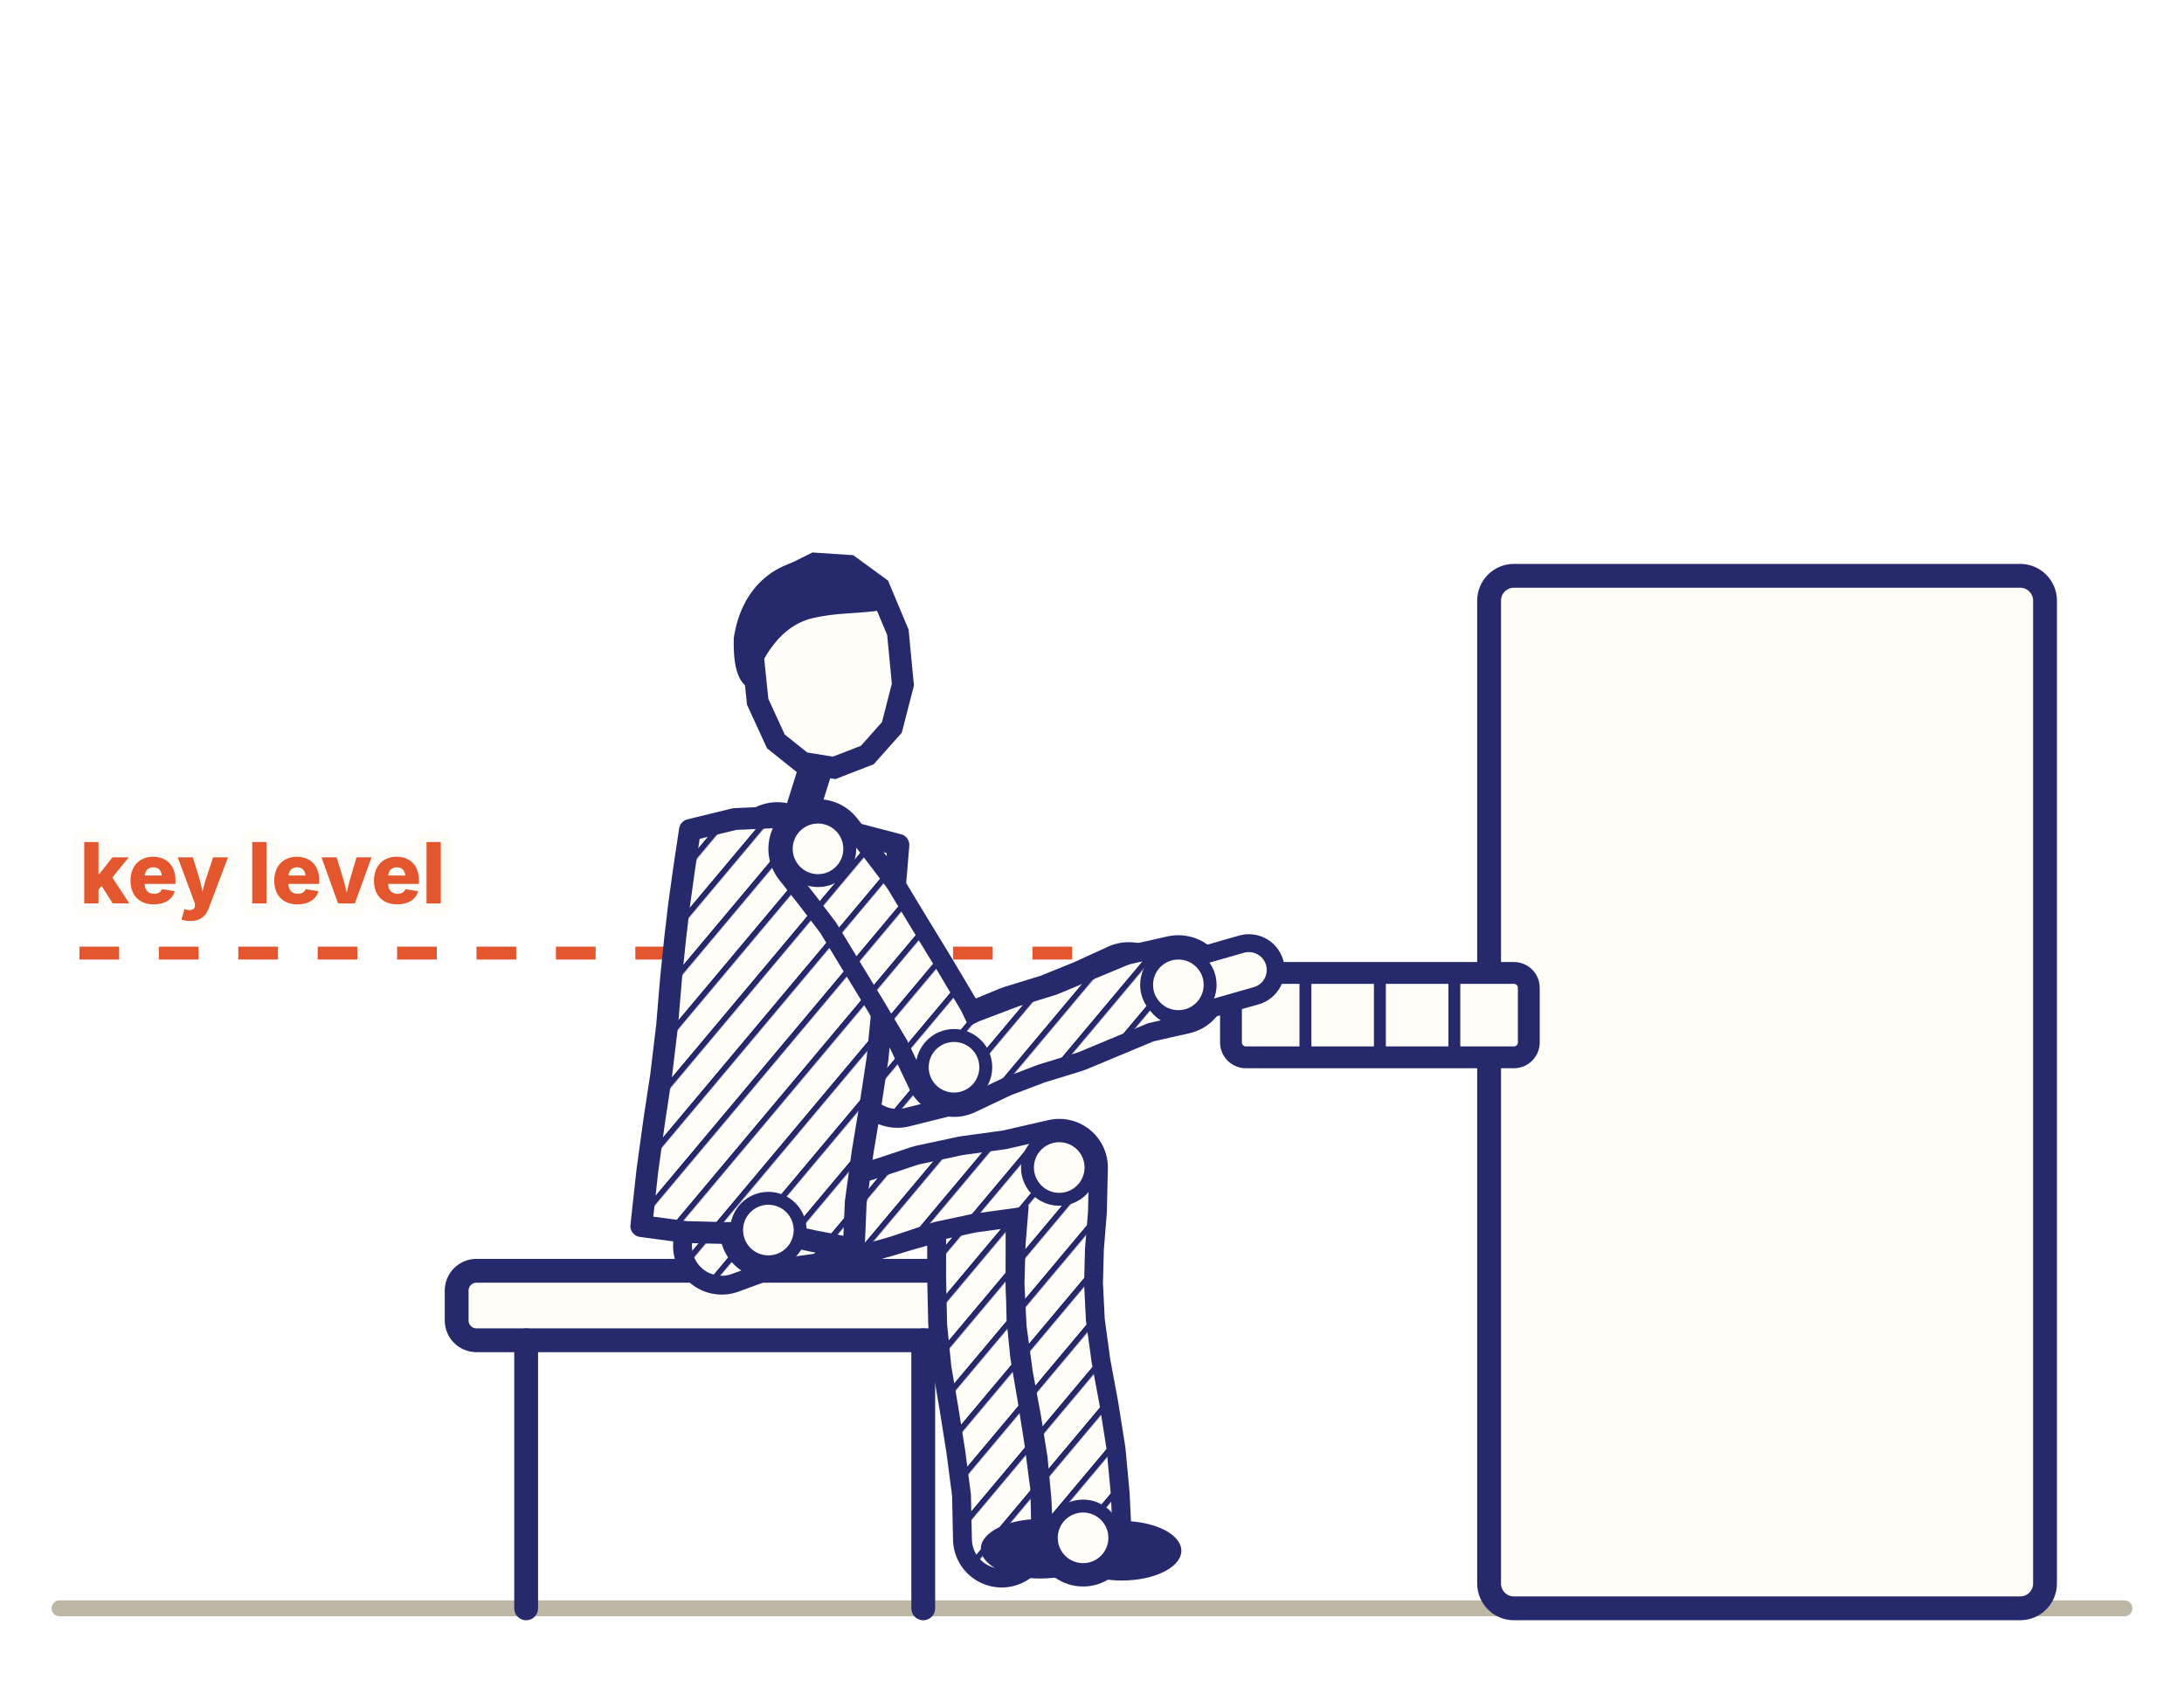
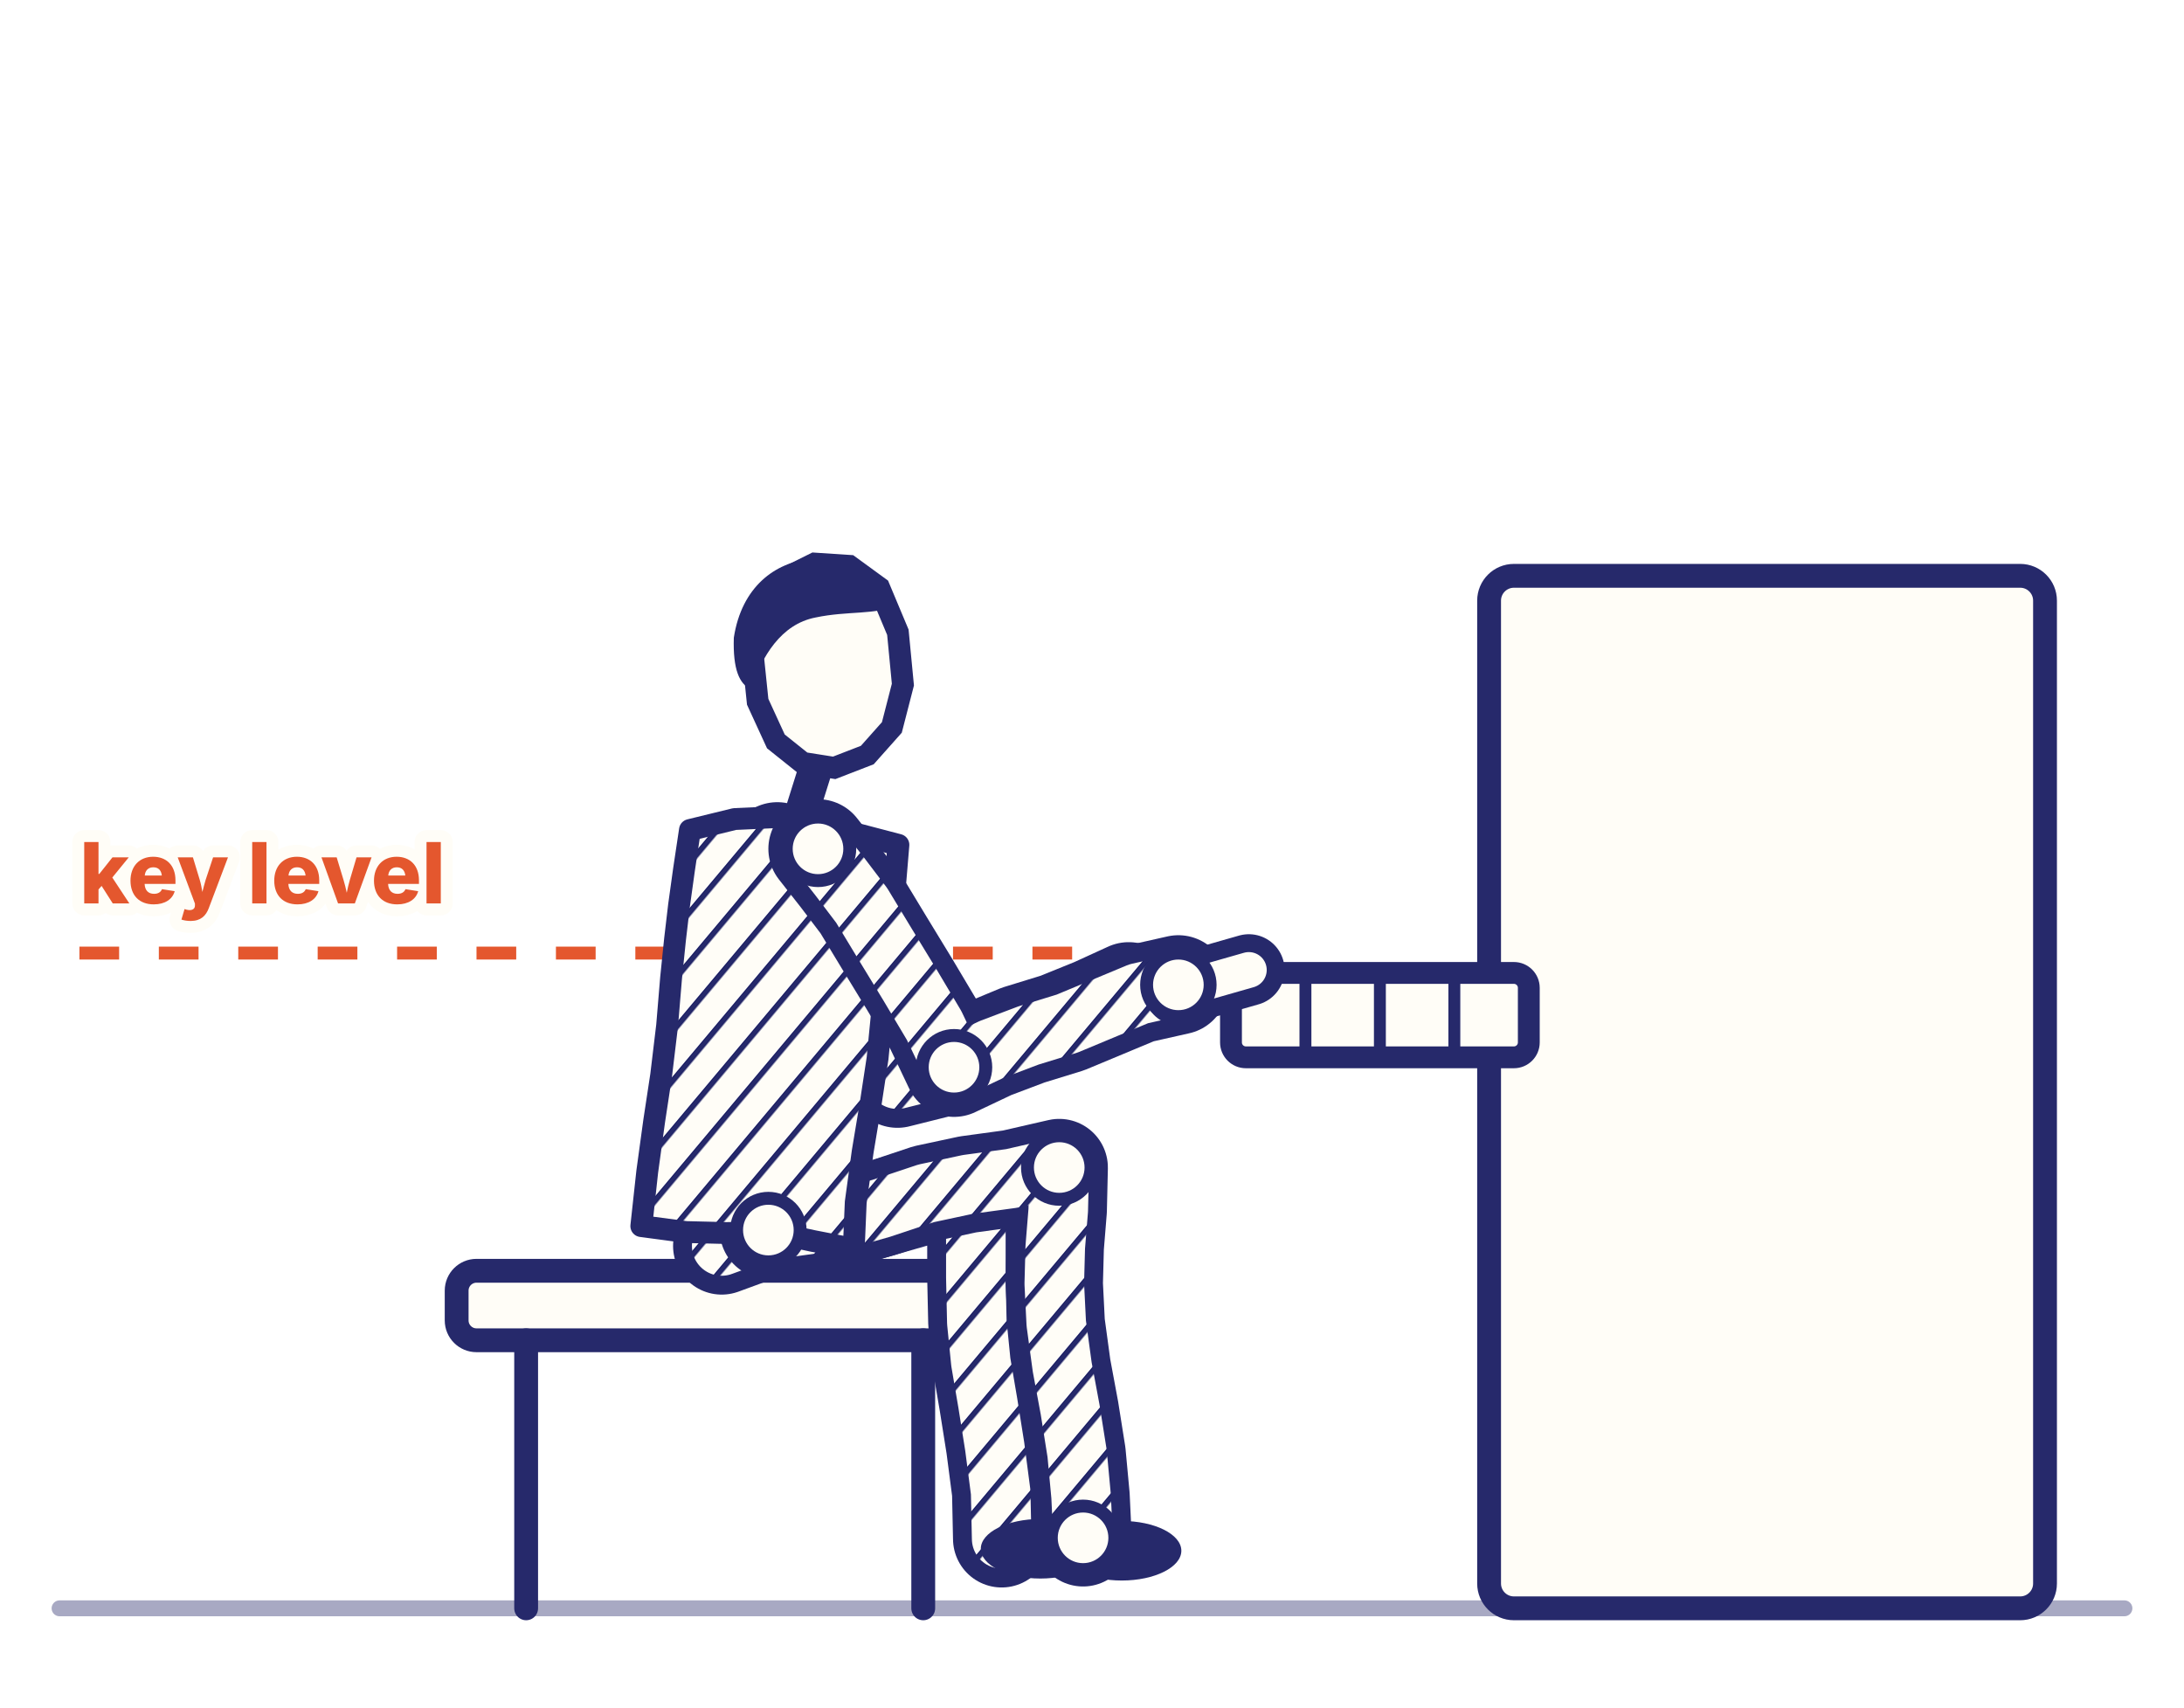
<svg xmlns="http://www.w3.org/2000/svg" viewBox="0 0 220 172" width="440" height="344">
  <defs>
    <pattern id="hpqsitlow20" width="3.2" height="3.2" patternUnits="userSpaceOnUse" patternTransform="rotate(40)">
      <rect width="3.2" height="3.2" fill="#fffdf7" />
      <line x1="0" y1="0" x2="0" y2="3.2" stroke="#26296b" stroke-width="1.15" />
    </pattern>
  </defs>
-   <line x1="6.0" y1="162.0" x2="214.0" y2="162.0" stroke="#bdb7a6" stroke-width="1.6" stroke-linecap="round" />
+   <line x1="6.0" y1="162.0" x2="214.0" y2="162.0" stroke="rgba(38,41,107,0.4)" stroke-width="1.6" stroke-linecap="round" />
  <text stroke="#fffdf7" stroke-width="2.4" stroke-linejoin="round" paint-order="stroke" x="8" y="91" font-size="8.5" font-weight="800" fill="#e4572e" font-family="Inter,sans-serif">key level</text>
  <line x1="8" y1="96" x2="122" y2="96" stroke="#e4572e" stroke-width="1.3" stroke-dasharray="4 4" />
  <rect x="46" y="128" width="54" height="7" rx="2" fill="#fffdf7" stroke="#26296b" stroke-width="2.4" />
  <line x1="53.0" y1="135.0" x2="53.0" y2="162.0" stroke="#26296b" stroke-width="2.4" stroke-linecap="round" />
  <line x1="93.0" y1="135.0" x2="93.0" y2="162.0" stroke="#26296b" stroke-width="2.4" stroke-linecap="round" />
  <rect x="150" y="58" width="56" height="104" rx="2.5" fill="#fffdf7" stroke="#26296b" stroke-width="2.4" />
  <rect x="124" y="98" width="30" height="8.5" rx="1.5" fill="#fffdf7" stroke="#26296b" stroke-width="2.2" />
  <line x1="131.5" y1="98.0" x2="131.5" y2="106.5" stroke="#26296b" stroke-width="1.2" stroke-linecap="round" />
  <line x1="139.0" y1="98.0" x2="139.0" y2="106.5" stroke="#26296b" stroke-width="1.2" stroke-linecap="round" />
  <line x1="146.5" y1="98.0" x2="146.5" y2="106.5" stroke="#26296b" stroke-width="1.2" stroke-linecap="round" />
  <g data-who="girl" display="none">
    <path d="M72.7 125.5l4.1-1.5 4-.7 3.8-.4 4.5-1.3 4.9-1.4 4.6-.8-.3 4.6 0 4.7 .1 4.5 .4 4 .7 4.1 .7 4.4 .6 4.6 .1 4.7" fill="none" stroke="#26296b" stroke-width="9.8" stroke-linecap="round" stroke-linejoin="round" />
    <path d="M72.7 125.5l4.1-1.5 4-.7 3.8-.4 4.5-1.3 4.9-1.4 4.6-.8-.3 4.6 0 4.7 .1 4.5 .4 4 .7 4.1 .7 4.4 .6 4.6 .1 4.7" fill="none" stroke="url(#hpqsitlow20)" stroke-width="6.0" stroke-linecap="round" stroke-linejoin="round" />
    <path d="M72.7 125.5l4.1-1.5 4-.7 3.8-.4 4.5-1.3 4.9-1.4 4.6-.8-.3 4.6 0 4.7 .1 4.5 .4 4 .7 4.1 .7 4.4 .6 4.6 .1 4.7" fill="none" stroke="#fffdf7" stroke-width="5" stroke-linecap="round" stroke-linejoin="round" />
    <path d="M98.3 125.3l0 4.6 .2 4.2 .5 3.8 .6 3.9 .7 4.3 .5 4.4 .1 4.5" fill="none" stroke="#26296b" stroke-width="10.2" stroke-linecap="round" stroke-linejoin="round" />
    <path d="M98.3 125.3l0 4.6 .2 4.2 .5 3.8 .6 3.9 .7 4.3 .5 4.4 .1 4.5" fill="none" stroke="url(#hpqsitlow20)" stroke-width="6.4" stroke-linecap="round" stroke-linejoin="round" />
    <g transform="translate(0.8 0)">
      <ellipse cx="104.0" cy="156.0" rx="6" ry="3" fill="#26296b" />
    </g>
    <path d="M78.3 85.8l2.1 3.1 2 3.2 1.8 3.7 1.9 4.3 2.1 4.4 2.2 4.1 4.8-1.2 3.8-1.7 3.6-1.5 3.9-1.2 3.7-1.5 3.5-1.6" fill="none" stroke="#26296b" stroke-width="10.0" stroke-linecap="round" stroke-linejoin="round" />
    <path d="M78.3 85.8l2.1 3.1 2 3.2 1.8 3.7 1.9 4.3 2.1 4.4 2.2 4.1 4.8-1.2 3.8-1.7 3.6-1.5 3.9-1.2 3.7-1.5 3.5-1.6" fill="none" stroke="url(#hpqsitlow20)" stroke-width="6.2" stroke-linecap="round" stroke-linejoin="round" />
    <path d="M78.3 85.8l2.1 3.1 2 3.2 1.8 3.7 1.9 4.3 2.1 4.4 2.2 4.1 4.8-1.2 3.8-1.7 3.6-1.5 3.9-1.2 3.7-1.5 3.5-1.6" fill="none" stroke="#fffdf7" stroke-width="5.2" stroke-linecap="round" stroke-linejoin="round" />
    <g transform="translate(-0.4 -1.1)">
      <polyline points="114.0,101.0 117.8,99.9" fill="none" stroke="#26296b" stroke-width="7.2" stroke-linecap="round" stroke-linejoin="round" />
    </g>
    <g transform="translate(-0.4 -1.1)">
      <polyline points="114.0,101.0 117.8,99.9" fill="none" stroke="url(#hpqsitlow20)" stroke-width="3.4" stroke-linecap="round" stroke-linejoin="round" />
    </g>
    <g transform="translate(-0.4 -1.1)">
      <polyline points="114.0,101.0 117.8,99.9" fill="none" stroke="#fffdf7" stroke-width="3.6" stroke-linecap="round" stroke-linejoin="round" />
    </g>
    <path d="M77.4 123.9l3.6-.5 3.6-.5 4.2-1.2 4.5-1.5 4.2-.9 4.4-.6 4.8-1.1-.1 4.3-.3 3.7-.1 3.7 .2 4 .6 4.4 .8 4.3 .7 4.4 .4 4.3 .2 4.2" fill="none" stroke="#26296b" stroke-width="9.8" stroke-linecap="round" stroke-linejoin="round" />
    <path d="M77.4 123.9l3.6-.5 3.6-.5 4.2-1.2 4.5-1.5 4.2-.9 4.4-.6 4.8-1.1-.1 4.3-.3 3.7-.1 3.7 .2 4 .6 4.4 .8 4.3 .7 4.4 .4 4.3 .2 4.2" fill="none" stroke="url(#hpqsitlow20)" stroke-width="6.0" stroke-linecap="round" stroke-linejoin="round" />
    <path d="M77.4 123.9l3.6-.5 3.6-.5 4.2-1.2 4.5-1.5 4.2-.9 4.4-.6 4.8-1.1-.1 4.3-.3 3.7-.1 3.7 .2 4 .6 4.4 .8 4.3 .7 4.4 .4 4.3 .2 4.2" fill="none" stroke="#fffdf7" stroke-width="5" stroke-linecap="round" stroke-linejoin="round" />
    <path d="M106.4 123.6l-.2 3.9 .1 4.2 .5 4.6 .8 4.7 .8 4.7 .5 4.6 .2 4.6" fill="none" stroke="#26296b" stroke-width="10.2" stroke-linecap="round" stroke-linejoin="round" />
    <path d="M106.4 123.6l-.2 3.9 .1 4.2 .5 4.6 .8 4.7 .8 4.7 .5 4.6 .2 4.6" fill="none" stroke="url(#hpqsitlow20)" stroke-width="6.4" stroke-linecap="round" stroke-linejoin="round" />
    <g transform="translate(1 0.2)">
      <ellipse cx="112.0" cy="156.0" rx="6" ry="3" fill="#26296b" />
    </g>
    <path d="M69.5 83.6l-.6 4-.5 3.6-.4 3.4-.4 3.9-.4 4.8-.6 5-.7 4.6-.7 5.1-.6 5.5 4.5.6 4.1.1 4.5-.1 4.2.9 4.1.8 .2-4.7 .7-5.1 .8-4.8 .7-4.6 .5-5.1 .5-5 .4-4.2 .4-3.6 .3-3.6-4.2-1.1-4-1-3.9-.7-4.4.2z" fill="#fffdf7" stroke="#26296b" stroke-width="2.2" stroke-linejoin="round" />
    <path d="M64.1 123.6l.5-4.8 .6-4.6 .6-4.2 .7-4.3 .5-4.7 .5-4.3 1.4-2.9 1.5-2.8 1.7-3.2 1.9-3.2 4.1.3 3.9.6 3.7.5 1 2.6 .9 3 .8 3.6 1 4.1 .6 5 .4 4.7 .2 4.4 .1 4 .2 4 .5 4.1 1 4.3-3.2.4-3 .6-3.6-1.2-3.5-1.7-3.7-1.1-3.7-.5-3.6-1.1z" fill="url(#hpqsitlow20)" stroke="#26296b" stroke-width="2.2" stroke-linejoin="round" />
    <g transform="translate(-1.2 0.5)">
      <line x1="88.0" y1="115.8" x2="80.2" y2="117.7" stroke="#fffdf7" stroke-width="1.3" stroke-linecap="round" />
    </g>
    <g transform="translate(-1.3 0.8)">
      <line x1="88.9" y1="119.4" x2="81.1" y2="121.4" stroke="#fffdf7" stroke-width="1.3" stroke-linecap="round" />
    </g>
    <g transform="translate(-1.4 0.8)">
      <line x1="89.8" y1="122.9" x2="82.0" y2="124.9" stroke="#fffdf7" stroke-width="1.3" stroke-linecap="round" />
    </g>
    <g transform="translate(-1.2 0.4)">
      <line x1="90.7" y1="126.6" x2="82.9" y2="128.5" stroke="#fffdf7" stroke-width="1.3" stroke-linecap="round" />
    </g>
    <path d="M82.4 85.5l2.2 2.8 2.2 2.9 2.3 3.8 2.5 4.1 2.5 4.2 2 4.2 3.8-1.8 3.7-1.4 3.9-1.2 3.6-1.5 3.6-1.5 4-.9" fill="none" stroke="#26296b" stroke-width="10.0" stroke-linecap="round" stroke-linejoin="round" />
    <path d="M82.4 85.5l2.2 2.8 2.2 2.9 2.3 3.8 2.5 4.1 2.5 4.2 2 4.2 3.8-1.8 3.7-1.4 3.9-1.2 3.6-1.5 3.6-1.5 4-.9" fill="none" stroke="url(#hpqsitlow20)" stroke-width="6.2" stroke-linecap="round" stroke-linejoin="round" />
    <path d="M82.4 85.5l2.2 2.8 2.2 2.9 2.3 3.8 2.5 4.1 2.5 4.2 2 4.2 3.8-1.8 3.7-1.4 3.9-1.2 3.6-1.5 3.6-1.5 4-.9" fill="none" stroke="#fffdf7" stroke-width="5.2" stroke-linecap="round" stroke-linejoin="round" />
    <g transform="translate(-0.2 -0.3)">
      <polyline points="119.0,100.0 126.0,98.0" fill="none" stroke="#26296b" stroke-width="7.2" stroke-linecap="round" stroke-linejoin="round" />
    </g>
    <g transform="translate(-0.2 -0.3)">
      <polyline points="119.0,100.0 126.0,98.0" fill="none" stroke="url(#hpqsitlow20)" stroke-width="3.4" stroke-linecap="round" stroke-linejoin="round" />
    </g>
    <g transform="translate(-0.2 -0.3)">
      <polyline points="119.0,100.0 126.0,98.0" fill="none" stroke="#fffdf7" stroke-width="3.6" stroke-linecap="round" stroke-linejoin="round" />
    </g>
    <g transform="translate(0.4 1)">
      <line x1="82.2" y1="75.0" x2="80.0" y2="82.0" stroke="#26296b" stroke-width="3.4" stroke-linecap="round" />
    </g>
    <g transform="translate(0.1 0)">
      <path d="M79.2,81.9 Q71.6,81.8 72.8,87.9 Q78.1,87.2 79.2,81.9 Z" fill="#fffdf7" stroke="#26296b" stroke-width="1.1" stroke-linejoin="round" />
    </g>
    <g transform="translate(0.4 0.5)">
      <path d="M80.8,82.1 Q88.3,83.4 85.9,89.2 Q80.9,87.5 80.8,82.1 Z" fill="#fffdf7" stroke="#26296b" stroke-width="1.1" stroke-linejoin="round" />
    </g>
    <g transform="translate(0.4 -0.2)">
      <path d="M79.6,86.6 l-3.2,-2.1 l-0.3,3.6 Z M79.6,86.6 l3.6,-1.5 l-0.3,3.6 Z" fill="#fffdf7" stroke="#26296b" stroke-width="1" stroke-linejoin="round" />
    </g>
    <g transform="translate(83.0 67.0) rotate(5.4) scale(1 1)">
      <path d="M-7.3 -0.7l1 5 2.2 3.8 2.9 1.9 3.2.2 3.2-1.6 2.2-3 .7-4.4-1-5.2-2.3-4.3-3.2-1.9-3.5.1-2.9 1.8-1.9 3.1z" fill="#fffdf7" stroke="#26296b" stroke-width="2.2" />
      <g transform="translate(0.8 0.4)">
        <path d="M4.6,-8.6 C-2,-13 -11.6,-9 -11.2,1 C-11,8 -11.8,16 -12.6,23.4 C-9.8,25 -6.2,24.8 -3.6,23.4 C-4.6,15 -4.8,8 -3.8,2.2 C-3,-2.2 0,-5.4 5.8,-5.8 Z" fill="#26296b" />
      </g>
      <g transform="translate(0.2 -0.4)">
        <path d="M1.9,-10.4 C-0.4,-7.8 -2.4,-4.2 -3.4,0.4 L-5.9,0 C-4.9,-5 -2.6,-8.8 -0.4,-11.6 Z" fill="#fffdf7" stroke="#26296b" stroke-width="1.1" stroke-linejoin="round" />
      </g>
    </g>
  </g>
  <g data-who="boy">
    <path d="M72.7 125.5l4.1-1.5 4-.7 3.8-.4 4.5-1.3 4.9-1.4 4.6-.8-.3 4.6 0 4.7 .1 4.5 .4 4 .7 4.1 .7 4.4 .6 4.6 .1 4.7" fill="none" stroke="#26296b" stroke-width="9.8" stroke-linecap="round" stroke-linejoin="round" />
    <path d="M72.7 125.5l4.1-1.5 4-.7 3.8-.4 4.5-1.3 4.9-1.4 4.6-.8-.3 4.6 0 4.7 .1 4.5 .4 4 .7 4.1 .7 4.4 .6 4.6 .1 4.7" fill="none" stroke="url(#hpqsitlow20)" stroke-width="6.0" stroke-linecap="round" stroke-linejoin="round" />
    <g transform="translate(0.8 0)">
      <ellipse cx="104.0" cy="156.0" rx="6" ry="3" fill="#26296b" />
    </g>
    <path d="M78.3 85.8l2.1 3.1 2 3.2 1.8 3.7 1.9 4.3 2.1 4.4 2.2 4.1 4.8-1.2 3.8-1.7 3.6-1.5 3.9-1.2 3.7-1.5 3.5-1.6" fill="none" stroke="#26296b" stroke-width="10.0" stroke-linecap="round" stroke-linejoin="round" />
    <path d="M78.3 85.8l2.1 3.1 2 3.2 1.8 3.7 1.9 4.3 2.1 4.4 2.2 4.1 4.8-1.2 3.8-1.7 3.6-1.5 3.9-1.2 3.7-1.5 3.5-1.6" fill="none" stroke="url(#hpqsitlow20)" stroke-width="6.2" stroke-linecap="round" stroke-linejoin="round" />
    <g transform="translate(-0.4 -1.1)">
      <polyline points="114.0,101.0 117.8,99.9" fill="none" stroke="#26296b" stroke-width="7.2" stroke-linecap="round" stroke-linejoin="round" />
    </g>
    <g transform="translate(-0.4 -1.1)">
      <polyline points="114.0,101.0 117.8,99.9" fill="none" stroke="url(#hpqsitlow20)" stroke-width="3.4" stroke-linecap="round" stroke-linejoin="round" />
    </g>
    <g transform="translate(-0.4 -1.1)">
      <polyline points="114.0,101.0 117.8,99.9" fill="none" stroke="#fffdf7" stroke-width="3.6" stroke-linecap="round" stroke-linejoin="round" />
    </g>
    <path d="M77.4 123.9l3.6-.5 3.6-.5 4.2-1.2 4.5-1.5 4.2-.9 4.4-.6 4.8-1.1-.1 4.3-.3 3.7-.1 3.7 .2 4 .6 4.4 .8 4.3 .7 4.4 .4 4.3 .2 4.2" fill="none" stroke="#26296b" stroke-width="9.8" stroke-linecap="round" stroke-linejoin="round" />
    <path d="M77.4 123.9l3.6-.5 3.6-.5 4.2-1.2 4.5-1.5 4.2-.9 4.4-.6 4.8-1.1-.1 4.3-.3 3.7-.1 3.7 .2 4 .6 4.4 .8 4.3 .7 4.4 .4 4.3 .2 4.2" fill="none" stroke="url(#hpqsitlow20)" stroke-width="6.0" stroke-linecap="round" stroke-linejoin="round" />
    <g transform="translate(1 0.2)">
      <ellipse cx="112.0" cy="156.0" rx="6" ry="3" fill="#26296b" />
    </g>
    <path d="M69.5 83.6l-.6 4-.5 3.6-.4 3.4-.4 3.9-.4 4.8-.6 5-.7 4.6-.7 5.1-.6 5.5 4.5.6 4.1.1 4.5-.1 4.2.9 4.1.8 .2-4.7 .7-5.1 .8-4.8 .7-4.6 .5-5.1 .5-5 .4-4.2 .4-3.6 .3-3.6-4.2-1.1-4-1-3.9-.7-4.4.2z" fill="url(#hpqsitlow20)" stroke="#26296b" stroke-width="2.2" stroke-linejoin="round" />
    <path d="M82.4 85.5l2.2 2.8 2.2 2.9 2.3 3.8 2.5 4.1 2.5 4.2 2 4.2 3.8-1.8 3.7-1.4 3.9-1.2 3.6-1.5 3.6-1.5 4-.9" fill="none" stroke="#26296b" stroke-width="10.0" stroke-linecap="round" stroke-linejoin="round" />
    <path d="M82.4 85.5l2.2 2.8 2.2 2.9 2.3 3.8 2.5 4.1 2.5 4.2 2 4.2 3.8-1.8 3.7-1.4 3.9-1.2 3.6-1.5 3.6-1.5 4-.9" fill="none" stroke="url(#hpqsitlow20)" stroke-width="6.2" stroke-linecap="round" stroke-linejoin="round" />
    <g transform="translate(-0.2 -0.3)">
      <polyline points="119.0,100.0 126.0,98.0" fill="none" stroke="#26296b" stroke-width="7.2" stroke-linecap="round" stroke-linejoin="round" />
    </g>
    <g transform="translate(-0.2 -0.3)">
      <polyline points="119.0,100.0 126.0,98.0" fill="none" stroke="url(#hpqsitlow20)" stroke-width="3.4" stroke-linecap="round" stroke-linejoin="round" />
    </g>
    <g transform="translate(-0.2 -0.3)">
      <polyline points="119.0,100.0 126.0,98.0" fill="none" stroke="#fffdf7" stroke-width="3.6" stroke-linecap="round" stroke-linejoin="round" />
    </g>
    <g transform="translate(0.4 1)">
      <line x1="82.2" y1="75.0" x2="80.0" y2="82.0" stroke="#26296b" stroke-width="3.4" stroke-linecap="round" />
    </g>
    <g transform="translate(83.0 67.0) rotate(5.4) scale(1 1)">
      <path d="M-7.3 -0.7l1 5 2.2 3.8 2.9 1.9 3.2.2 3.2-1.6 2.2-3 .7-4.4-1-5.2-2.3-4.3-3.2-1.9-3.5.1-2.9 1.8-1.9 3.1z" fill="#fffdf7" stroke="#26296b" stroke-width="2.2" />
      <g transform="translate(0.3 -0.3)">
        <path d="M6.4,-6.4 C3,-12.6 -9,-12 -9.6,-1.6 C-9.4,1.6 -8.6,3 -7.4,3.4 C-6.6,0 -5,-3.4 -1.6,-4.4 C1.6,-5.4 4.4,-5.2 6.4,-6.4 Z" fill="#26296b" />
      </g>
    </g>
  </g>
  <g transform="translate(0.4 0.5)">
    <circle cx="82.0" cy="85.0" r="3.2" fill="#fffdf7" stroke="#26296b" stroke-width="1.3" />
  </g>
  <g transform="translate(1.1 0.5)">
    <circle cx="95.0" cy="107.0" r="3.2" fill="#fffdf7" stroke="#26296b" stroke-width="1.3" />
  </g>
  <g transform="translate(-0.3 -0.8)">
    <circle cx="119.0" cy="100.0" r="3.2" fill="#fffdf7" stroke="#26296b" stroke-width="1.3" />
  </g>
  <g transform="translate(-0.6 -0.1)">
    <circle cx="78.0" cy="124.0" r="3.2" fill="#fffdf7" stroke="#26296b" stroke-width="1.3" />
  </g>
  <g transform="translate(0.7 0.6)">
    <circle cx="106.0" cy="117.0" r="3.2" fill="#fffdf7" stroke="#26296b" stroke-width="1.3" />
  </g>
  <g transform="translate(1.1 -0.1)">
    <circle cx="108.0" cy="155.0" r="3.2" fill="#fffdf7" stroke="#26296b" stroke-width="1.3" />
  </g>
</svg>
